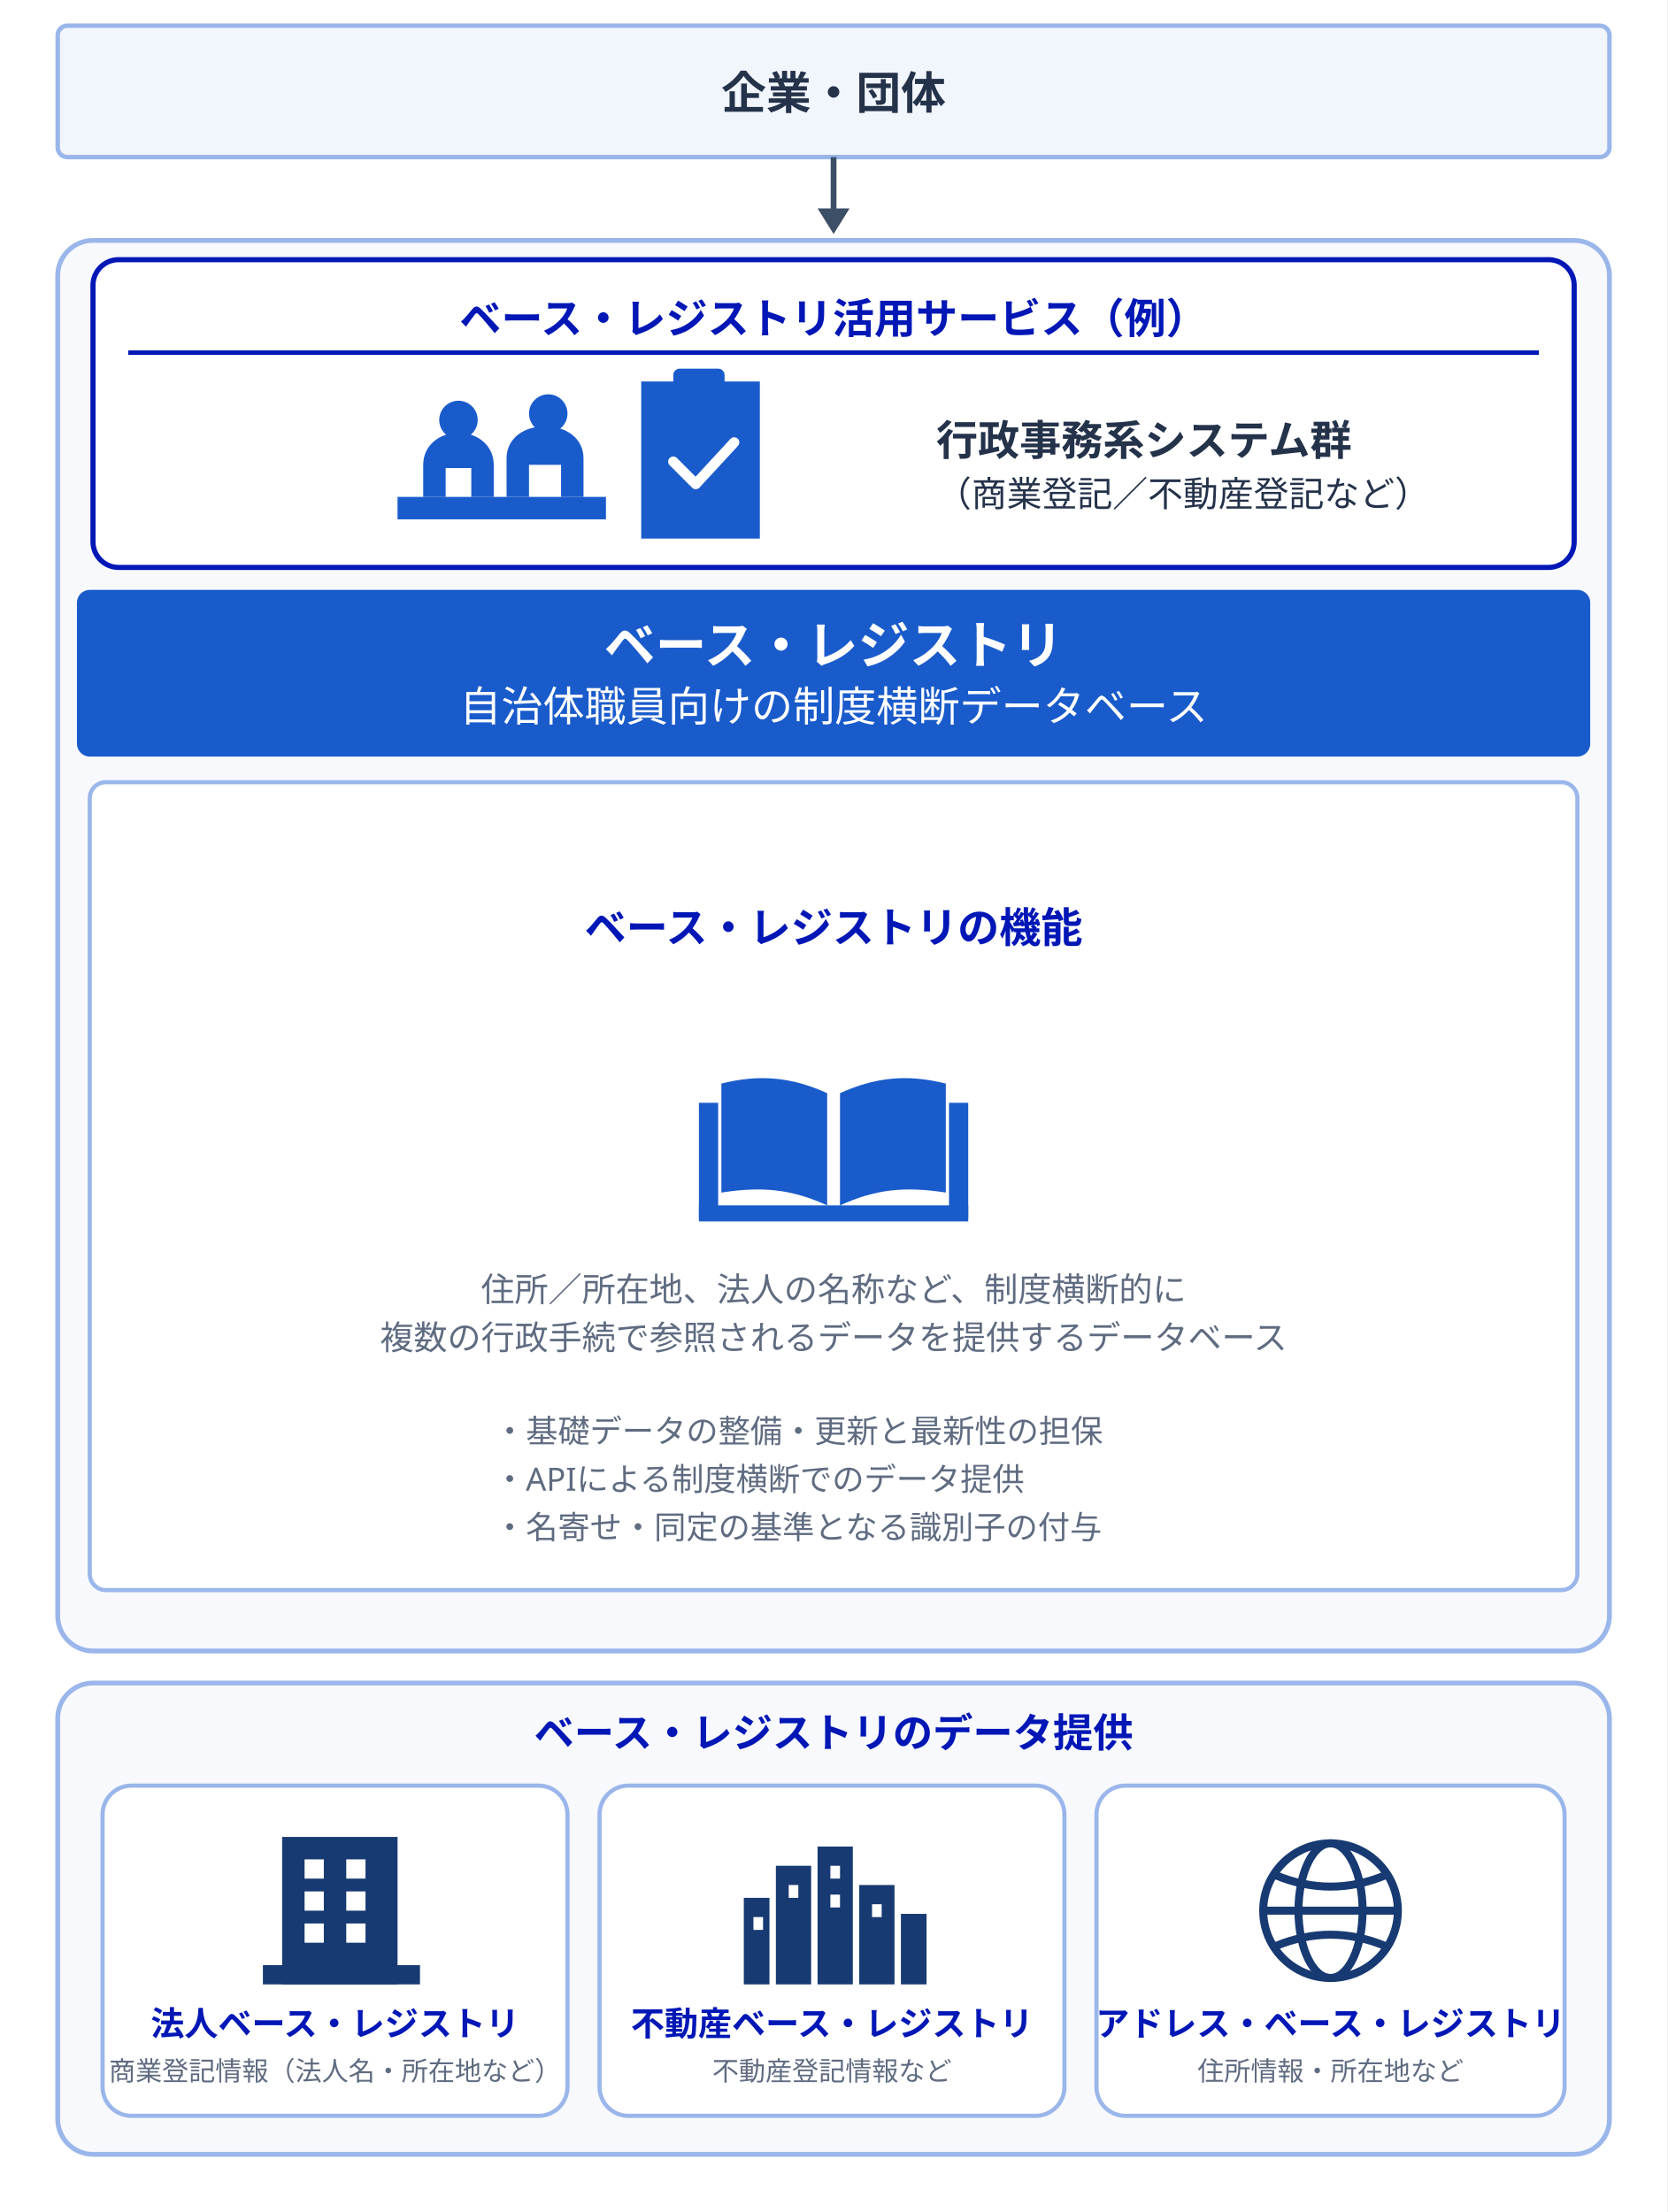
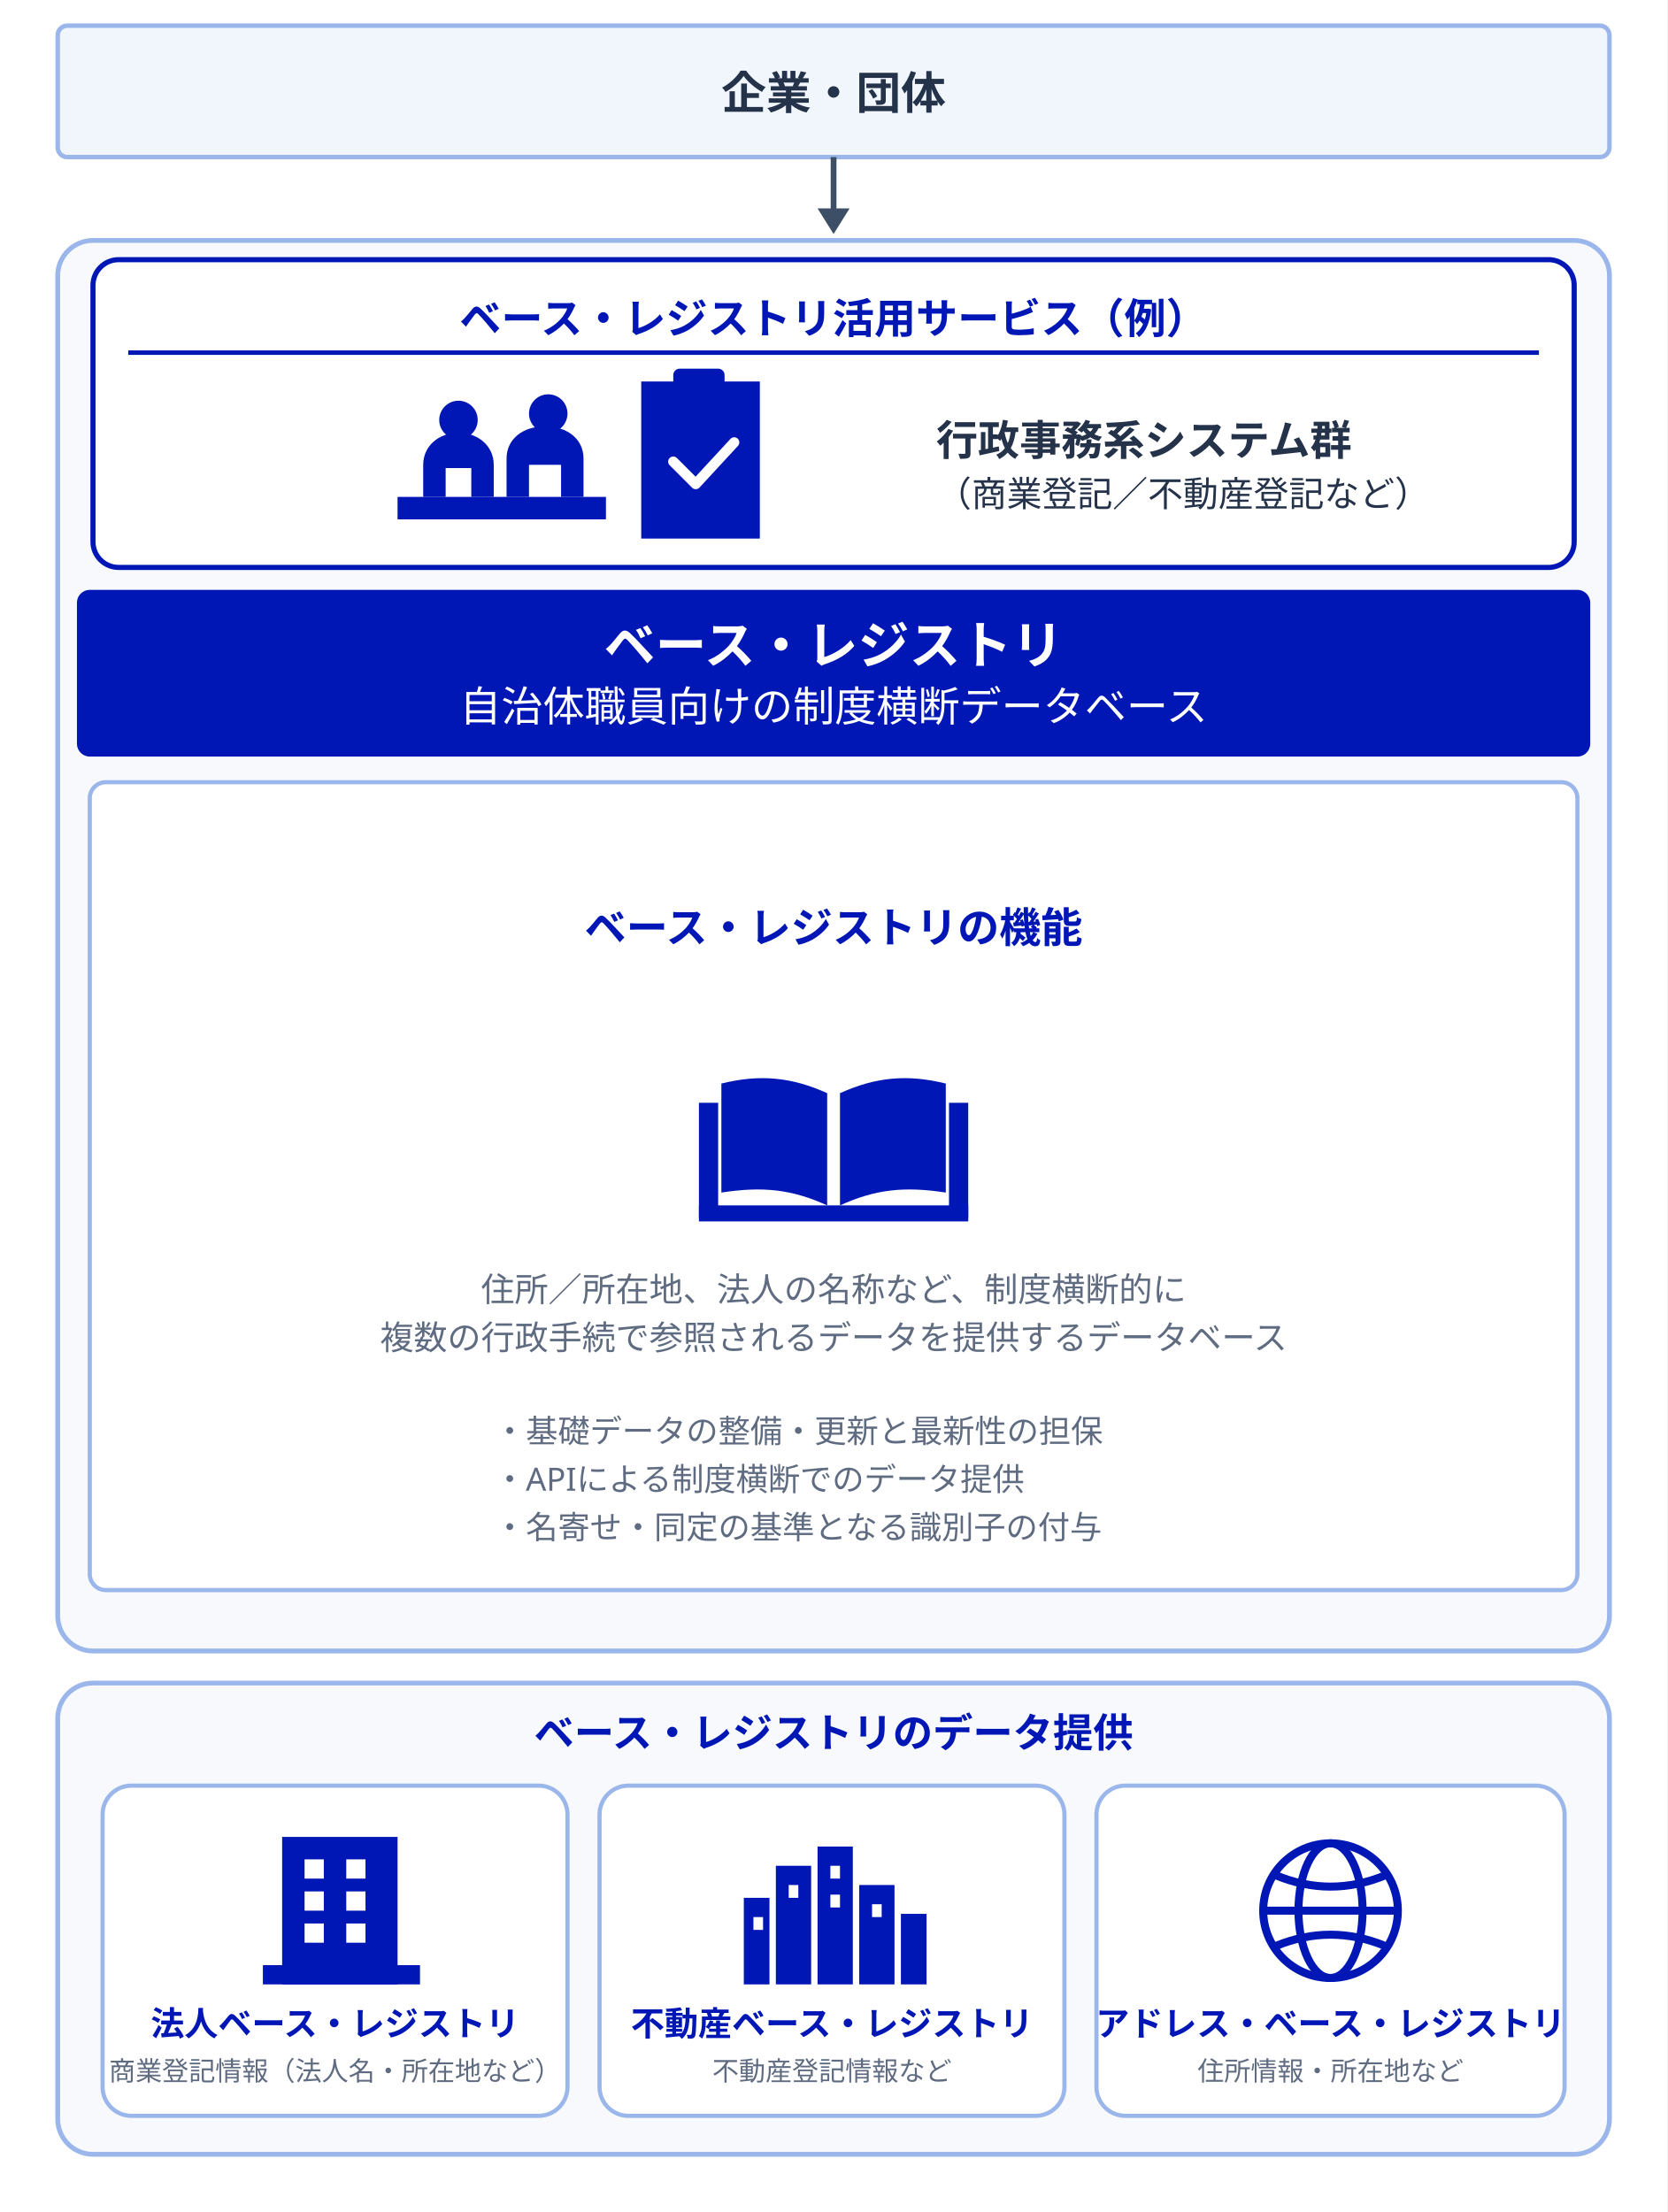
<svg xmlns="http://www.w3.org/2000/svg" width="520" height="690" viewBox="0 0 520 690">
  <rect width="520" height="690" fill="#FFFFFF" />
  <defs>
    <style>
      .font { font-family: "Noto Sans JP", sans-serif; }
      .blue { fill: #0017B6; }
      .navy { fill: #183A72; }
      .stroke-blue { stroke: #0017B6; }
      .stroke-light { stroke: #9AB6EA; }
      .text-blue { fill: #0017B6; }
      .text-dark { fill: #24324A; }
      .text-gray { fill: #5F6B80; }
    </style>
  </defs>
  <rect x="18" y="8" width="484" height="41" rx="3" fill="#F1F5FC" stroke="#9AB6EA" stroke-width="1.4" />
  <text x="260" y="34" class="font text-dark" font-size="14" font-weight="700" text-anchor="middle">企業・団体</text>
  <line x1="260" y1="49" x2="260" y2="68" stroke="#3D4E67" stroke-width="1.8" />
  <path d="M255 65 L260 73 L265 65 Z" fill="#3D4E67" />
  <rect x="18" y="75" width="484" height="440" rx="11" fill="#F7F9FD" stroke="#9AB6EA" stroke-width="1.5" />
  <rect x="29" y="81" width="462" height="96" rx="8" fill="#FFFFFF" stroke="#0017B6" stroke-width="1.6" />
  <text x="260" y="104" class="font text-blue" font-size="13" font-weight="700" text-anchor="middle">ベース・レジストリ活用サービス（例）</text>
  <line x1="40" y1="110" x2="480" y2="110" stroke="#0017B6" stroke-width="1.4" />
-   <g fill="#195BCB">
+   <g fill="#0017B6">
    <circle cx="143" cy="131" r="6" />
    <circle cx="171" cy="129" r="6" />
    <path d="M132 155v-10c0-6 5-10 11-10s11 4 11 10v10h-7v-9h-8v9z" />
    <path d="M158 155v-12c0-6 5-10 12-10s12 4 12 10v12h-7v-10h-10v10z" />
    <rect x="124" y="155" width="65" height="7" />
  </g>
-   <g fill="#195BCB">
+   <g fill="#0017B6">
    <rect x="200" y="119" width="37" height="49" />
    <rect x="210" y="115" width="16" height="8" rx="2" />
    <path d="M210 144 l7 7 12-13" fill="none" stroke="#FFFFFF" stroke-width="3.2" stroke-linecap="round" stroke-linejoin="round" />
  </g>
  <text x="292" y="142" class="font text-dark" font-size="13" font-weight="700">行政事務系システム群</text>
  <text x="292" y="158" class="font text-dark" font-size="11">（商業登記／不動産登記など）</text>
-   <rect x="24" y="184" width="472" height="52" rx="4" fill="#195BCB" />
+   <rect x="24" y="184" width="472" height="52" rx="4" fill="#0017B6" />
  <text x="260" y="207" class="font" fill="#FFFFFF" font-size="16" font-weight="700" text-anchor="middle">ベース・レジストリ</text>
  <text x="260" y="225" class="font" fill="#FFFFFF" font-size="13" text-anchor="middle">自治体職員向けの制度横断データベース</text>
  <rect x="28" y="244" width="464" height="252" rx="5" fill="#FFFFFF" stroke="#9AB6EA" stroke-width="1.3" />
  <text x="260" y="294" class="font text-blue" font-size="13" font-weight="700" text-anchor="middle">ベース・レジストリの機能</text>
-   <g fill="#195BCB">
+   <g fill="#0017B6">
    <path d="M225 338              C237 335 247 336 258 341              V376              C247 371 238 370 225 372 Z" />
    <path d="M295 338              C283 335 273 336 262 341              V376              C273 371 282 370 295 372 Z" />
    <rect x="218" y="344" width="6" height="36" />
    <rect x="296" y="344" width="6" height="36" />
    <rect x="218" y="376" width="84" height="5" />
  </g>
  <text x="260" y="406" class="font text-gray" font-size="10.5" text-anchor="middle">住所／所在地、法人の名称など、制度横断的に</text>
  <text x="260" y="421" class="font text-gray" font-size="10.5" text-anchor="middle">複数の行政手続で参照されるデータを提供するデータベース</text>
  <text x="154" y="450" class="font text-gray" font-size="10">・基礎データの整備・更新と最新性の担保</text>
  <text x="154" y="465" class="font text-gray" font-size="10">・APIによる制度横断でのデータ提供</text>
  <text x="154" y="480" class="font text-gray" font-size="10">・名寄せ・同定の基準となる識別子の付与</text>
  <rect x="18" y="525" width="484" height="147" rx="11" fill="#F7F9FD" stroke="#9AB6EA" stroke-width="1.5" />
  <text x="260" y="545" class="font text-blue" font-size="12.5" font-weight="700" text-anchor="middle">ベース・レジストリのデータ提供</text>
  <rect x="32" y="557" width="145" height="103" rx="9" fill="#FFFFFF" stroke="#9AB6EA" stroke-width="1.3" />
-   <g fill="#183A72">
+   <g fill="#0017B6">
    <rect x="88" y="573" width="36" height="46" />
    <rect x="82" y="613" width="49" height="6" />
    <rect x="95" y="580" width="6" height="6" fill="#FFFFFF" />
    <rect x="108" y="580" width="6" height="6" fill="#FFFFFF" />
    <rect x="95" y="590" width="6" height="6" fill="#FFFFFF" />
    <rect x="108" y="590" width="6" height="6" fill="#FFFFFF" />
    <rect x="95" y="600" width="6" height="6" fill="#FFFFFF" />
    <rect x="108" y="600" width="6" height="6" fill="#FFFFFF" />
  </g>
  <text x="104.5" y="635" class="font text-blue" font-size="10.5" font-weight="700" text-anchor="middle">法人ベース・レジストリ</text>
  <text x="104.5" y="649" class="font text-gray" font-size="8.3" text-anchor="middle">商業登記情報（法人名・所在地など）</text>
  <rect x="187" y="557" width="145" height="103" rx="9" fill="#FFFFFF" stroke="#9AB6EA" stroke-width="1.3" />
-   <g fill="#183A72">
+   <g fill="#0017B6">
    <rect x="232" y="592" width="8" height="27" />
    <rect x="242" y="582" width="11" height="37" />
    <rect x="255" y="576" width="11" height="43" />
    <rect x="268" y="588" width="11" height="31" />
    <rect x="281" y="597" width="8" height="22" />
    <rect x="246" y="588" width="3" height="4" fill="#FFFFFF" />
    <rect x="259" y="582" width="3" height="4" fill="#FFFFFF" />
    <rect x="259" y="591" width="3" height="4" fill="#FFFFFF" />
    <rect x="272" y="594" width="3" height="4" fill="#FFFFFF" />
    <rect x="235" y="598" width="3" height="4" fill="#FFFFFF" />
  </g>
  <text x="259.5" y="635" class="font text-blue" font-size="10.5" font-weight="700" text-anchor="middle">不動産ベース・レジストリ</text>
  <text x="259.5" y="649" class="font text-gray" font-size="8.3" text-anchor="middle">不動産登記情報など</text>
  <rect x="342" y="557" width="146" height="103" rx="9" fill="#FFFFFF" stroke="#9AB6EA" stroke-width="1.3" />
-   <g fill="none" stroke="#183A72" stroke-width="2.5">
+   <g fill="none" stroke="#0017B6" stroke-width="2.5">
    <circle cx="415" cy="596" r="21" />
    <ellipse cx="415" cy="596" rx="10" ry="21" />
    <line x1="394" y1="596" x2="436" y2="596" />
    <path d="M398 585 Q415 592 432 585" />
    <path d="M398 607 Q415 600 432 607" />
  </g>
  <text x="415" y="635" class="font text-blue" font-size="10.5" font-weight="700" text-anchor="middle">アドレス・ベース・レジストリ</text>
  <text x="415" y="649" class="font text-gray" font-size="8.3" text-anchor="middle">住所情報・所在地など</text>
</svg>
